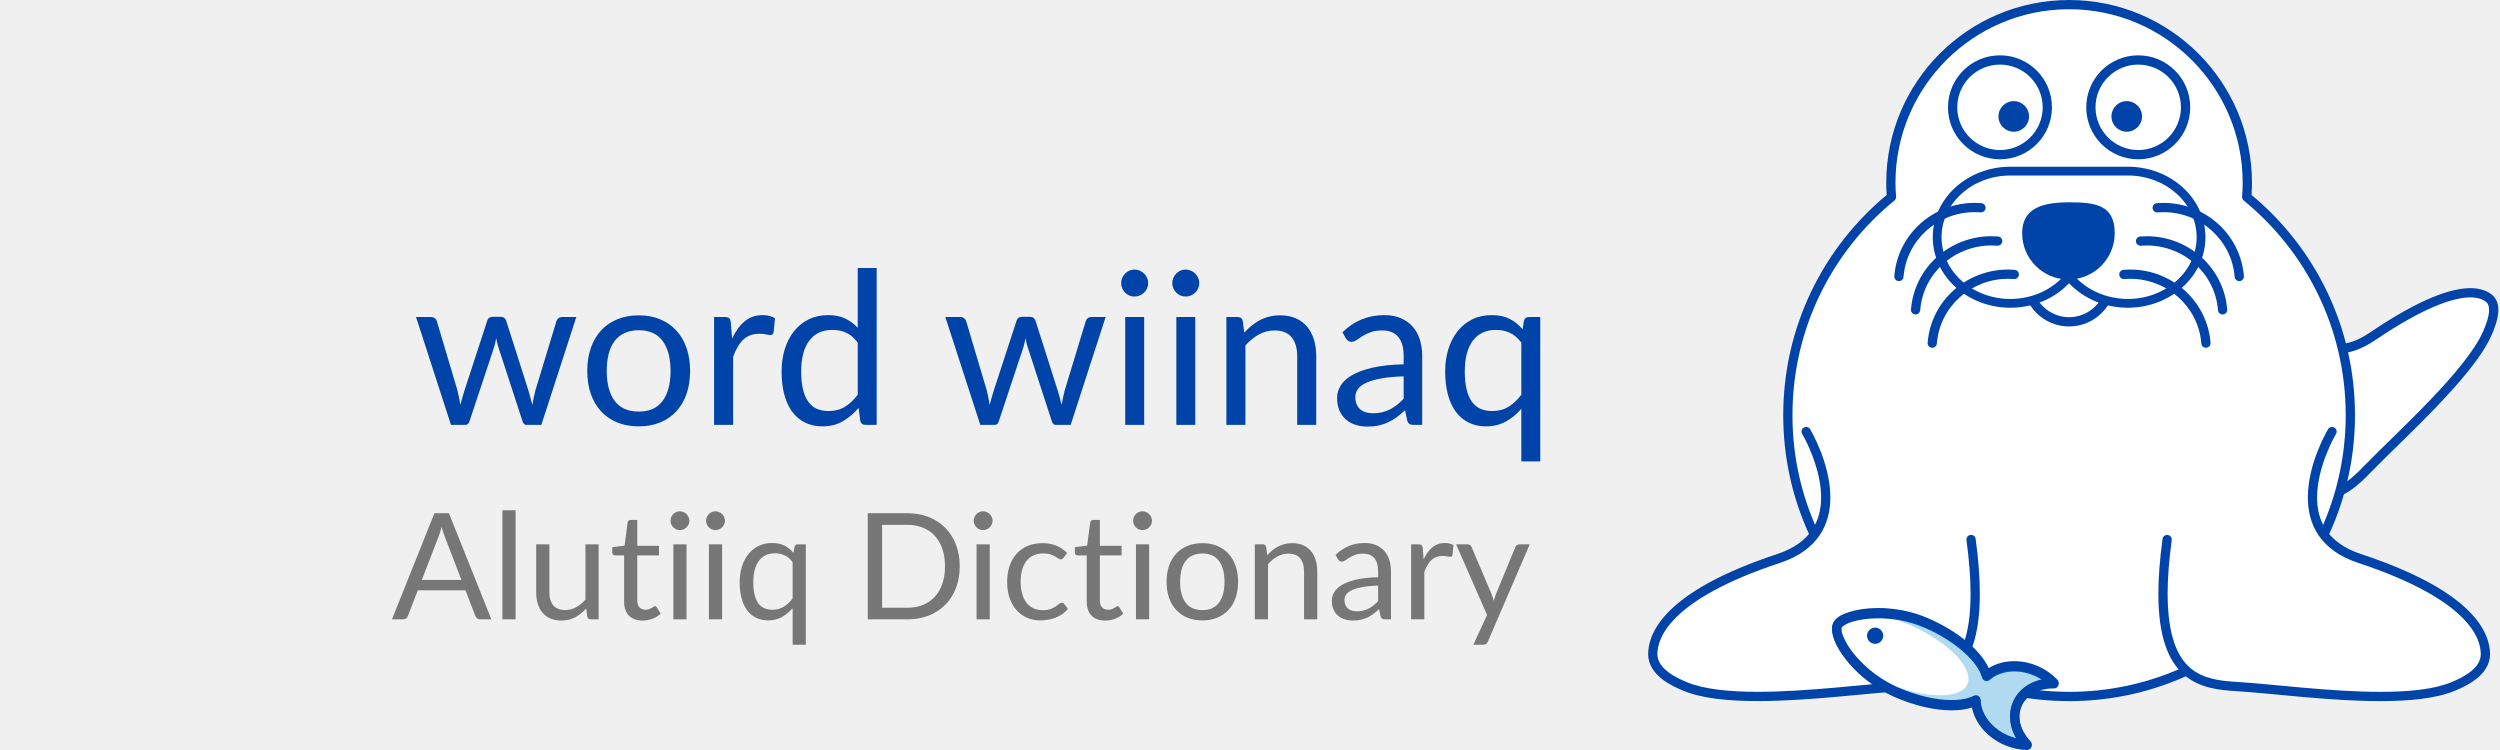
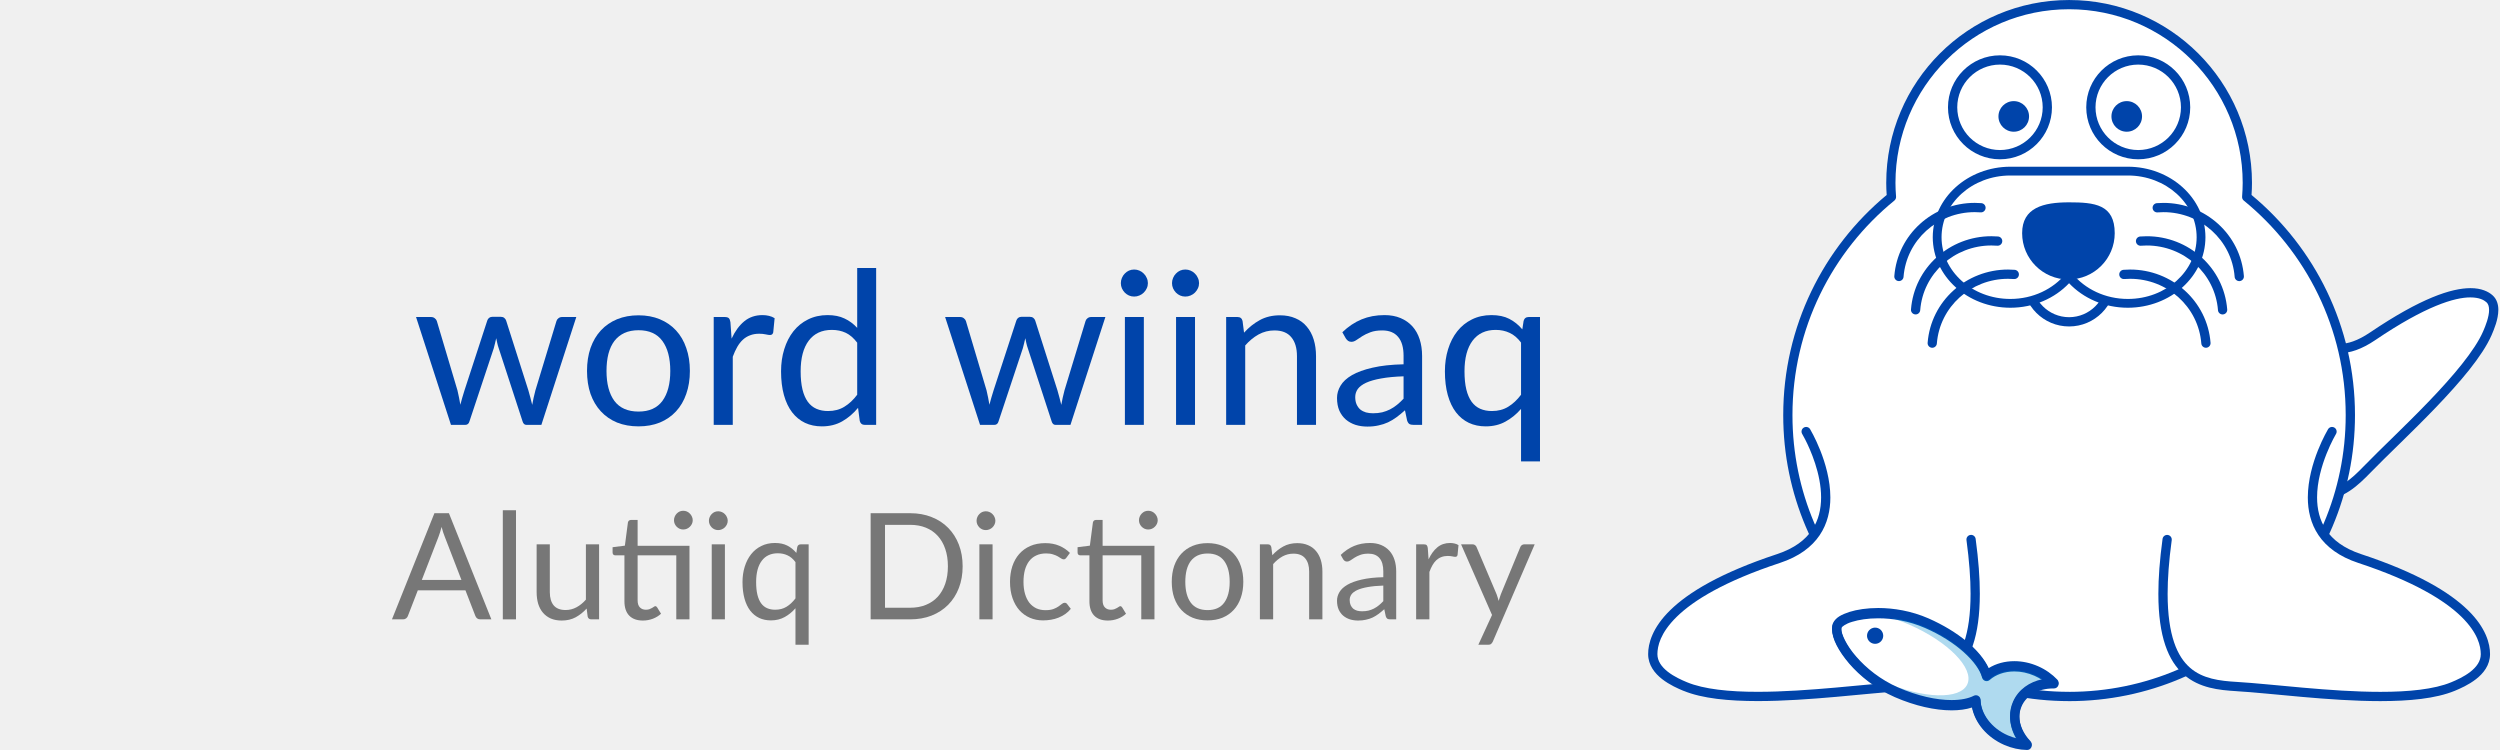
<svg xmlns="http://www.w3.org/2000/svg" id="Layer_1" enable-background="new 0 0 367.291 323.996" xml:space="preserve" viewBox="0 0 1080 323.996" version="1.0" y="0px" x="0px" width="100%" height="100%">
  <defs id="defs3227" />
  <g id="g3" transform="translate(712,0)">
    <path id="path5" d="m 279.36,129 c 0,0 6.771,34.46 33.618,16.285 34.78,-23.547 46.609,-19.636 50.464,-16.235 3.854,3.401 0.72,11.187 -0.888,14.883 -7.59,17.471 -38.28,44.744 -51.913,58.827 -10.236,10.575 -23.309,21.95 -47.892,-8.692" style="fill:#ffffff" />
    <path id="path7" d="m 261.19,195.32 c -0.691,-0.862 -0.553,-2.121 0.309,-2.813 0.86,-0.694 2.119,-0.555 2.811,0.307 11.75,14.656 20.513,19.104 27.028,19.07 6.944,0.049 12.611,-5.057 17.866,-10.518 6.882,-7.106 17.938,-17.421 28.218,-28.136 10.271,-10.682 19.751,-21.864 23.297,-30.095 1.032,-2.329 2.592,-6.337 2.564,-9.257 -0.011,-1.598 -0.389,-2.646 -1.164,-3.33 -1.072,-0.927 -2.989,-2.053 -6.898,-2.068 -6.716,-0.03 -19.289,3.655 -41.121,18.458 -5.825,3.941 -10.937,5.635 -15.429,5.637 -4.254,0.008 -7.838,-1.558 -10.629,-3.813 -2.8,-2.258 -4.874,-5.167 -6.434,-8.019 -3.106,-5.707 -4.183,-11.249 -4.21,-11.36 -0.213,-1.085 0.494,-2.136 1.576,-2.348 1.082,-0.214 2.134,0.492 2.348,1.577 0.004,0 0.131,0.668 0.456,1.841 0.324,1.175 0.837,2.81 1.57,4.618 1.461,3.624 3.847,7.897 7.199,10.572 2.244,1.793 4.843,2.924 8.123,2.932 3.46,0 7.803,-1.309 13.186,-4.95 22.171,-14.989 35.231,-19.119 43.364,-19.148 4.712,-0.015 7.779,1.495 9.545,3.071 1.927,1.7 2.53,4.113 2.52,6.329 -0.027,4.137 -1.846,8.374 -2.896,10.85 -4.042,9.238 -13.702,20.425 -24.081,31.271 -10.373,10.811 -21.477,21.171 -28.229,28.149 -5.31,5.45 -11.716,11.686 -20.741,11.734 -8.47,-0.03 -18.11,-5.56 -30.16,-20.56 z" style="fill:#0044aa;fill-opacity:1" />
  </g>
  <g id="g9" transform="translate(712,0)">
    <path id="path11" d="m 258.58,85.103 c 0.158,-2.017 0.264,-4.048 0.264,-6.104 0,-42.524 -34.476,-76.999 -77,-76.999 -42.524,0 -77,34.474 -77,76.999 0,2.057 0.104,4.089 0.263,6.104 -27.325,22.289 -44.774,56.225 -44.761,94.237 v 0.086 c 0.023,67.102 54.439,121.48 121.54,121.46 67.101,-0.02 121.49,-54.45 121.47,-121.55 v -0.086 c -0.02,-37.98 -17.46,-71.88 -44.77,-94.147 z" style="fill:#ffffff" />
    <path id="path13" d="m 181.85,302.88 v 0.002 h -0.013 C 113.654,302.873 58.377,247.617 58.357,179.432 v -0.078 -0.052 c 0,-38.24 17.394,-72.431 44.691,-95.079 -0.118,-1.715 -0.193,-3.451 -0.193,-5.216 0.002,-43.632 35.37,-79 79.001,-79 43.628,0 78.997,35.37 78.999,79 0,1.766 -0.075,3.502 -0.192,5.216 27.287,22.638 44.678,56.81 44.69,95.038 v 0.085 l -0.002,0.027 c 0,0.007 10e-4,0.017 0.002,0.017 -0.002,68.187 -55.263,123.47 -123.46,123.5 l -0.05,-0.01 z m -0.02,0 v -0.003 z m 0.12,-4 c 65.954,-0.056 119.39,-53.541 119.39,-119.5 v -0.022 -0.021 -0.085 c -0.015,-37.361 -17.167,-70.691 -44.025,-92.601 l 1.265,-1.55 1.993,0.155 -1.993,-0.155 -1.265,1.55 c -0.508,-0.416 -0.782,-1.054 -0.729,-1.707 0.154,-1.982 0.257,-3.96 0.257,-5.947 -0.002,-20.717 -8.392,-39.454 -21.968,-53.034 -13.58,-13.579 -32.32,-21.971 -53.03,-21.971 -20.717,0 -39.456,8.39 -53.034,21.965 -13.58,13.581 -21.97,32.318 -21.97,53.035 0,1.989 0.101,3.967 0.257,5.945 0.05,0.654 -0.222,1.292 -0.729,1.707 -26.87,21.921 -44.025,55.271 -44.025,92.644 v 0.02 h -10e-4 l 10e-4,0.024 v 0.086 c 0.021,65.98 53.519,119.46 119.5,119.45 0,0.002 0,0 0.054,0 h 0.04 z" style="fill:#0044aa;fill-opacity:1" />
  </g>
  <g id="g15" transform="translate(712,0)">
    <g id="g17">
      <path id="path19" d="m 68.26,186.44 c 0,0 25.451,42.492 -11.959,54.842 -48.468,16 -54.301,33.47 -54.301,41.3 0,7.834 9.427,12.105 14,14 21.596,8.945 70.166,1.377 93.5,0 17.527,-1.034 38,-4.5 30,-63.5" style="fill:#ffffff" />
      <path id="path21" d="M 15.234,298.43 C 12.898,297.457 9.245,295.87 6.054,293.386 2.892,290.935 0.007,287.369 0,282.582 -0.023,278.157 1.729,271.2 9.577,263.565 c 7.842,-7.655 21.684,-16.118 46.096,-24.182 7.601,-2.519 12.265,-6.215 15.119,-10.434 2.848,-4.224 3.921,-9.083 3.923,-14.066 0.021,-10.163 -4.597,-20.608 -6.914,-25.101 -0.77,-1.501 -1.257,-2.313 -1.257,-2.314 v 0.002 c -0.569,-0.949 -0.261,-2.177 0.686,-2.744 0.947,-0.568 2.177,-0.261 2.744,0.687 0.059,0.152 8.695,14.383 8.741,29.471 0.002,5.543 -1.208,11.267 -4.606,16.303 -3.392,5.041 -8.934,9.28 -17.181,11.996 -24.054,7.937 -37.362,16.207 -44.554,23.243 -7.188,7.04 -8.353,12.73 -8.374,16.14 -0.009,3.047 1.821,5.533 4.515,7.649 2.666,2.088 6.012,3.58 8.25,4.503 7.292,3.04 18.396,4.159 30.598,4.145 21.738,0.004 46.946,-3.402 62.02,-4.293 7.377,-0.423 14.782,-1.334 20.255,-6.156 5.479,-4.789 9.638,-13.89 9.646,-31.916 0,-6.52 -0.548,-14.182 -1.765,-23.161 -0.148,-1.096 0.617,-2.104 1.713,-2.252 1.094,-0.148 2.102,0.616 2.25,1.713 1.238,9.123 1.803,16.957 1.803,23.7 0.008,18.549 -4.306,29.042 -11.01,34.925 -6.711,5.851 -15.197,6.688 -22.658,7.14 -14.801,0.865 -40.146,4.299 -62.254,4.303 -12.442,-0.02 -23.87,-1.05 -32.122,-4.45 z" style="fill:#0044aa;fill-opacity:1" />
    </g>
    <g id="g23">
      <path id="path25" d="m 295.44,186.44 c 0,0 -25.451,42.492 11.96,54.842 48.467,16 54.301,33.466 54.301,41.299 0,7.834 -9.429,12.105 -14,14 -21.597,8.945 -70.166,1.377 -93.498,0 -17.524,-1.034 -37.995,-4.5 -29.996,-63.5" style="fill:#ffffff" />
      <path id="path27" d="m 254.08,298.58 c -7.461,-0.452 -15.944,-1.288 -22.655,-7.14 -6.704,-5.88 -11.02,-16.375 -11.011,-34.925 0.002,-6.741 0.565,-14.576 1.807,-23.698 0.147,-1.098 1.155,-1.862 2.25,-1.715 1.093,0.147 1.859,1.155 1.713,2.25 -1.221,8.981 -1.77,16.645 -1.77,23.163 0.011,18.027 4.169,27.128 9.647,31.917 5.472,4.821 12.877,5.731 20.254,6.155 15.068,0.891 40.276,4.297 62.015,4.293 12.203,0.015 23.307,-1.105 30.599,-4.144 2.236,-0.923 5.585,-2.418 8.251,-4.503 2.693,-2.115 4.523,-4.603 4.515,-7.649 -0.021,-3.407 -1.185,-9.102 -8.372,-16.158 -7.191,-7.036 -20.499,-15.306 -44.556,-23.243 -8.248,-2.715 -13.791,-6.955 -17.182,-11.995 -3.399,-5.038 -4.609,-10.761 -4.607,-16.304 0.046,-15.087 8.684,-29.317 8.742,-29.469 0.567,-0.947 1.796,-1.256 2.744,-0.687 0.945,0.567 1.254,1.794 0.687,2.742 0,0.002 -0.487,0.813 -1.256,2.313 -0.77,1.503 -1.801,3.658 -2.83,6.246 -2.062,5.175 -4.093,12.085 -4.087,18.854 0.004,4.981 1.076,9.844 3.923,14.066 2.855,4.219 7.52,7.916 15.12,10.436 24.412,8.063 38.255,16.526 46.096,24.181 7.848,7.635 9.602,14.591 9.579,19.018 -0.007,4.786 -2.894,8.352 -6.056,10.804 -3.191,2.481 -6.843,4.071 -9.179,5.044 -8.253,3.397 -19.68,4.436 -32.131,4.45 -22.08,0.01 -47.42,-3.43 -62.22,-4.29 z" style="fill:#0044aa;fill-opacity:1" />
    </g>
  </g>
  <g id="g29" transform="translate(712,0)">
    <g id="g31">
      <g id="g33">
-         <circle id="circle35" cy="121.03" cx="181.85" r="18" d="m 199.85,121.03 c 0,9.941 -8.059,18 -18,18 -9.941,0 -18,-8.059 -18,-18 0,-9.941 8.059,-18 18,-18 9.941,0 18,8.059 18,18 z" style="fill:#ffffff" />
+         <circle id="circle35" cy="121.03" cx="181.85" r="18" style="fill:#ffffff" />
        <path id="path37" d="m 161.85,121.03 c 0,-11.048 8.953,-20 20,-20 v 3.999 c -8.837,0.017 -15.984,7.164 -16,16.001 0.016,8.834 7.164,15.984 16,15.999 8.834,-0.015 15.982,-7.164 15.999,-15.999 -0.017,-8.837 -7.164,-15.984 -15.999,-16.001 v -3.999 c 11.045,0 19.998,8.952 20,20 -0.002,11.045 -8.954,19.998 -20,20 -11.04,0 -20,-8.95 -20,-20 z" style="fill:#0044aa;fill-opacity:1" />
      </g>
      <g id="g39">
        <g id="g41" />
        <g id="g47" />
      </g>
      <g id="g53">
        <path id="path55" d="m 207.26,73.919 h -50.804 c -17.45,0 -31.598,12.788 -31.598,28.563 0,15.775 14.147,28.563 31.598,28.563 10.412,0 19.645,-4.555 25.402,-11.577 5.757,7.022 14.99,11.577 25.402,11.577 17.45,0 31.598,-12.788 31.598,-28.563 0,-15.775 -14.15,-28.561 -31.6,-28.561 z" style="fill:#ffffff" />
        <path id="path57" d="m 181.85,122.34 c -6.167,6.515 -15.272,10.603 -25.402,10.605 C 138.09,132.914 122.98,119.46 122.949,102.483 122.98,85.504 138.09,72.05 156.448,72.019 h 50.805 v 3.8 h -50.805 c -8.26,-0.002 -15.706,3.027 -21.068,7.875 -5.364,4.854 -8.628,11.479 -8.63,18.789 0.002,7.307 3.267,13.932 8.628,18.786 5.364,4.848 12.81,7.877 21.07,7.875 9.856,0.002 18.552,-4.314 23.933,-10.881 0.36,-0.441 0.898,-0.695 1.47,-0.695 0.569,0 1.107,0.254 1.47,0.695 5.378,6.566 14.077,10.883 23.933,10.881 8.257,0.002 15.706,-3.027 21.067,-7.875 5.363,-4.854 8.626,-11.479 8.628,-18.786 -0.002,-7.31 -3.265,-13.934 -8.628,-18.789 -5.361,-4.848 -12.811,-7.877 -21.067,-7.875 v -3.8 c 18.355,0.031 33.468,13.485 33.496,30.464 -0.028,16.977 -15.141,30.431 -33.496,30.462 -10.14,0.01 -19.24,-4.08 -25.41,-10.59 z" style="fill:#0044aa;fill-opacity:1" />
      </g>
      <path style="fill:#0044aa;fill-opacity:1" id="path37-9" d="m 161.561,100.734 c 0,-11.048 9.196,-13.326 20.243,-13.326 11.047,0 19.757,0.877 19.757,13.326 -0.002,11.045 -8.954,19.998 -20,20 -11.04,0 -20,-8.95 -20,-20 z" />
    </g>
    <g id="g59">
      <g id="g61">
        <g id="path3179">
          <path id="path64" d="m 232.17,46.36 c 0,11.299 -9.159,20.459 -20.459,20.459 -11.299,0 -20.459,-9.16 -20.459,-20.459 0,-11.299 9.16,-20.459 20.459,-20.459 11.31,0 20.46,9.16 20.46,20.459 z" style="fill:#ffffff" />
          <path id="path66" d="m 189.26,46.36 c 0.002,-12.404 10.056,-22.457 22.46,-22.459 12.404,0.002 22.457,10.055 22.459,22.459 C 234.177,58.765 224.124,68.818 211.72,68.819 199.31,68.817 189.26,58.765 189.26,46.36 z m 4,0 c 0.017,10.194 8.264,18.44 18.459,18.459 10.193,-0.019 18.44,-8.266 18.457,-18.459 -0.017,-10.193 -8.264,-18.44 -18.457,-18.459 -10.2,0.018 -18.45,8.266 -18.46,18.459 z" style="fill:#0044aa;fill-opacity:1" />
        </g>
        <g id="path3183">
          <path id="path69" d="m 213.36,50.292 c 0,3.65 -2.959,6.61 -6.609,6.61 -3.65,0 -6.609,-2.96 -6.609,-6.61 0,-3.651 2.959,-6.61 6.609,-6.61 3.65,0 6.61,2.959 6.61,6.61 z" style="fill:#0044aa;fill-opacity:1" />
        </g>
      </g>
      <g id="g71">
        <g id="path3177">
          <path id="path74" d="m 172.45,46.36 c 0,11.299 -9.16,20.459 -20.459,20.459 -11.299,0 -20.459,-9.16 -20.459,-20.459 0,-11.299 9.16,-20.459 20.459,-20.459 11.3,0 20.46,9.16 20.46,20.459 z" style="fill:#ffffff" />
          <path id="path76" d="m 129.53,46.36 c 0.002,-12.405 10.056,-22.459 22.459,-22.459 12.405,0 22.459,10.054 22.459,22.459 0,12.403 -10.054,22.457 -22.459,22.459 -12.4,-0.002 -22.46,-10.056 -22.46,-22.459 z m 4,0 c 0.019,10.193 8.266,18.44 18.459,18.458 10.193,-0.019 18.44,-8.265 18.459,-18.458 -0.019,-10.194 -8.266,-18.442 -18.459,-18.459 -10.19,0.017 -18.44,8.266 -18.46,18.459 z" style="fill:#0044aa;fill-opacity:1" />
        </g>
        <g id="path2515">
          <path id="path79" d="m 164.55,50.292 c 0,3.65 -2.959,6.61 -6.609,6.61 -3.65,0 -6.61,-2.96 -6.61,-6.61 0,-3.651 2.96,-6.61 6.61,-6.61 3.65,0 6.61,2.959 6.61,6.61 z" style="fill:#0044aa;fill-opacity:1" />
        </g>
      </g>
    </g>
    <g id="g81">
      <g id="g83">
        <g id="g85">
          <path id="path87" d="m 115.38,135.83 c -1.101,-0.086 -1.924,-1.049 -1.836,-2.15 1.426,-18.033 16.706,-31.638 34.75,-31.634 0.942,0 1.891,0.037 2.846,0.113 1.101,0.088 1.924,1.051 1.836,2.152 -0.086,1.1 -1.051,1.922 -2.152,1.836 -0.851,-0.067 -1.695,-0.101 -2.531,-0.101 -16.021,0.002 -29.516,12.06 -30.761,27.948 -0.082,1.046 -0.958,1.843 -1.991,1.843 -0.07,0 -0.12,0 -0.17,-0.01 z" style="fill:#0044aa;fill-opacity:1" />
        </g>
        <g id="g89">
          <path id="path91" d="m 108.18,121.43 c -1.101,-0.088 -1.923,-1.052 -1.837,-2.153 1.428,-18.032 16.706,-31.636 34.75,-31.634 0.941,0 1.893,0.039 2.846,0.114 1.101,0.086 1.924,1.05 1.835,2.151 -0.086,1.101 -1.049,1.923 -2.15,1.835 -0.852,-0.067 -1.696,-0.1 -2.531,-0.1 -16.023,0.004 -29.514,12.061 -30.762,27.948 -0.082,1.048 -0.959,1.844 -1.993,1.844 -0.07,0.01 -0.12,0.01 -0.17,0 z" style="fill:#0044aa;fill-opacity:1" />
        </g>
        <g id="g93">
          <path id="path95" d="m 122.57,150.23 c -1.101,-0.086 -1.924,-1.049 -1.835,-2.151 1.427,-18.033 16.707,-31.637 34.751,-31.633 0.942,0 1.891,0.037 2.845,0.113 1.101,0.086 1.924,1.051 1.835,2.151 -0.086,1.101 -1.051,1.924 -2.151,1.835 -0.85,-0.066 -1.694,-0.101 -2.529,-0.101 -16.022,0.004 -29.516,12.061 -30.764,27.95 -0.082,1.046 -0.957,1.842 -1.99,1.842 -0.07,0.01 -0.12,0 -0.18,0 z" style="fill:#0044aa;fill-opacity:1" />
        </g>
      </g>
      <g id="g97">
        <g id="g99">
          <path id="path101" d="m 246.17,134 c -1.252,-15.888 -14.743,-27.944 -30.764,-27.948 -0.836,0 -1.679,0.033 -2.531,0.1 l 0.002,0.002 c -1.103,0.087 -2.065,-0.736 -2.153,-1.836 -0.087,-1.103 0.734,-2.066 1.837,-2.153 0.953,-0.075 1.902,-0.112 2.846,-0.112 18.043,-0.004 33.319,13.602 34.751,31.633 0.085,1.103 -0.735,2.066 -1.836,2.151 -0.054,0.004 -0.106,0.006 -0.16,0.006 -1.04,0 -1.92,-0.8 -2,-1.84 z" style="fill:#0044aa;fill-opacity:1" />
        </g>
        <g id="g103">
          <path id="path105" d="m 253.37,119.6 c -1.25,-15.889 -14.742,-27.945 -30.762,-27.949 -0.836,0 -1.68,0.033 -2.53,0.102 -1.102,0.087 -2.064,-0.734 -2.151,-1.836 -0.089,-1.101 0.734,-2.066 1.836,-2.153 0.954,-0.075 1.902,-0.112 2.846,-0.112 18.042,-0.004 33.319,13.602 34.751,31.633 0.087,1.102 -0.736,2.066 -1.836,2.151 -0.054,0.004 -0.106,0.006 -0.16,0.006 -1.04,0 -1.92,-0.8 -2,-1.84 z" style="fill:#0044aa;fill-opacity:1" />
        </g>
        <g id="g107">
          <path id="path109" d="m 238.97,148.39 c -1.25,-15.889 -14.743,-27.944 -30.764,-27.948 -0.837,0 -1.68,0.033 -2.528,0.102 -1.103,0.087 -2.064,-0.735 -2.152,-1.834 -0.089,-1.102 0.733,-2.067 1.835,-2.154 0.953,-0.075 1.901,-0.114 2.846,-0.114 18.044,-0.002 33.321,13.603 34.752,31.634 0.087,1.102 -0.735,2.064 -1.837,2.151 -0.054,0.004 -0.106,0.006 -0.159,0.006 -1.03,0 -1.91,-0.8 -1.99,-1.85 z" style="fill:#0044aa;fill-opacity:1" />
        </g>
      </g>
    </g>
  </g>
  <g id="g111" transform="translate(712,0)">
    <g id="path3310">
      <path id="path114" d="m 120.38,269.44 c -17.732,-7.742 -36.64,-3.631 -38.632,0.931 -2.171,4.972 7.855,21.197 25.588,28.94 13.74,6 27.232,7.121 34.284,3.479 0.167,6.789 5.121,13.729 12.998,17.168 3.028,1.322 6.123,1.982 9.104,2.032 -4.873,-5.076 -6.752,-11.87 -4.221,-17.666 2.531,-5.796 8.792,-9.035 15.826,-8.91 -2.062,-2.153 -4.637,-4.004 -7.665,-5.325 -7.877,-3.439 -16.343,-2.338 -21.44,2.163 -2.12,-7.63 -12.1,-16.8 -25.84,-22.8 z" style="fill:#ffffff" />
      <path id="path116" d="m 163.68,323.99 c -3.251,-0.055 -6.608,-0.775 -9.87,-2.199 -7.452,-3.266 -12.599,-9.446 -13.888,-16.149 -2.58,0.838 -5.556,1.227 -8.819,1.231 -7.204,-0.007 -15.841,-1.919 -24.575,-5.729 -8.377,-3.661 -15.065,-9.113 -19.705,-14.499 -4.616,-5.44 -7.298,-10.59 -7.377,-14.661 0.002,-0.826 0.126,-1.642 0.459,-2.411 1.195,-2.428 3.692,-3.641 7.015,-4.759 3.346,-1.052 7.642,-1.704 12.493,-1.708 6.621,0.002 14.271,1.234 21.759,4.503 l -0.801,1.832 -0.798,1.832 c -6.904,-3.017 -14.032,-4.167 -20.16,-4.165 -4.482,-0.004 -8.432,0.618 -11.293,1.521 -2.883,0.833 -4.558,2.254 -4.547,2.543 -0.057,0.126 -0.126,0.396 -0.126,0.812 -0.078,2.153 2.115,7.145 6.409,12.053 4.268,4.962 10.522,10.061 18.272,13.442 8.287,3.623 16.48,5.398 22.975,5.393 3.987,0.006 7.319,-0.678 9.593,-1.857 0.612,-0.317 1.344,-0.296 1.935,0.057 0.593,0.35 0.962,0.982 0.981,1.671 0.113,5.836 4.526,12.222 11.799,15.383 1.261,0.552 2.531,0.976 3.794,1.28 -1.818,-2.991 -2.835,-6.3 -2.838,-9.641 -0.002,-2.115 0.413,-4.236 1.294,-6.239 2.284,-5.212 7.102,-8.524 12.719,-9.668 -1.084,-0.731 -2.261,-1.384 -3.526,-1.936 -2.891,-1.262 -5.857,-1.855 -8.652,-1.855 -4.222,0 -8.029,1.351 -10.663,3.686 -0.516,0.455 -1.235,0.614 -1.893,0.42 -0.66,-0.197 -1.176,-0.722 -1.358,-1.384 -1.715,-6.579 -11.311,-15.734 -24.715,-21.515 l 0.798,-1.832 0.801,-1.832 c 12.658,5.594 22.313,13.575 25.97,21.466 3.166,-1.983 7.016,-3.007 11.059,-3.009 3.359,0.002 6.862,0.709 10.252,2.19 3.277,1.431 6.069,3.435 8.31,5.774 0.564,0.589 0.713,1.459 0.379,2.203 -0.333,0.744 -1.083,1.207 -1.899,1.181 -0.082,-0.005 -0.187,-0.005 -0.316,-0.005 -6.283,0.015 -11.518,2.914 -13.602,7.718 -0.65,1.483 -0.958,3.041 -0.958,4.637 -0.006,3.686 1.686,7.612 4.788,10.841 0.56,0.583 0.715,1.444 0.392,2.185 -0.321,0.732 -1.04,1.201 -1.836,1.201 0.01,0.01 0,0.01 -0.01,0.01 z" style="fill:#0044aa;fill-opacity:1" />
    </g>
    <g id="path3348" style="opacity:0.314">
      <path id="path119" d="m 98.342,265.16 c 4.522,0.96 9.414,2.483 14.383,4.653 16.883,7.371 28.171,18.898 25.188,25.729 -2.982,6.828 -19.104,6.383 -35.987,-0.989 -3.312,-1.446 -6.39,-3.044 -9.206,-4.743 3.973,3.611 8.877,6.988 14.612,9.493 13.739,5.999 27.24,7.123 34.292,3.481 0.166,6.789 5.104,13.74 12.981,17.18 3.028,1.323 6.122,1.975 9.103,2.023 -4.873,-5.076 -6.745,-11.869 -4.215,-17.666 2.531,-5.797 8.795,-9.041 15.828,-8.916 -2.062,-2.154 -4.641,-3.973 -7.67,-5.293 -7.876,-3.44 -16.346,-2.354 -21.442,2.146 -2.122,-7.647 -12.092,-16.81 -25.831,-22.81 -7.6,-3.32 -15.41,-4.42 -22.028,-4.28 z" style="fill:#0088cc;fill-opacity:1" />
    </g>
    <g id="path3346">
      <path id="path122" d="m 100.87,272.56 c 1.146,1.557 0.816,3.746 -0.739,4.896 -1.557,1.147 -3.748,0.815 -4.895,-0.74 -1.147,-1.555 -0.816,-3.746 0.739,-4.894 1.553,-1.16 3.745,-0.83 4.896,0.73 z" style="fill:#0044aa;fill-opacity:1" />
    </g>
  </g>
  <path id="path116-8" d="m 875.661,323.543 c -3.251,-0.055 -6.608,-0.775 -9.87,-2.199 -7.452,-3.266 -12.599,-9.446 -13.888,-16.149 -2.58,0.838 -5.556,1.227 -8.819,1.231 -7.204,-0.007 -15.841,-1.919 -24.575,-5.729 -8.377,-3.661 -15.065,-9.113 -19.705,-14.499 -4.616,-5.44 -7.298,-10.59 -7.377,-14.661 0.002,-0.826 0.126,-1.642 0.459,-2.411 1.195,-2.428 3.692,-3.641 7.015,-4.759 3.346,-1.052 7.642,-1.704 12.493,-1.708 6.621,0.002 14.271,1.234 21.759,4.503 l -0.801,1.832 -0.798,1.832 c -6.904,-3.017 -14.032,-4.167 -20.16,-4.165 -4.482,-0.004 -8.432,0.618 -11.293,1.521 -2.883,0.833 -4.558,2.254 -4.547,2.543 -0.057,0.126 -0.126,0.396 -0.126,0.812 -0.078,2.153 2.115,7.145 6.409,12.053 4.268,4.962 10.522,10.061 18.272,13.442 8.287,3.623 16.48,5.398 22.975,5.393 3.987,0.006 7.319,-0.678 9.593,-1.857 0.612,-0.317 1.344,-0.296 1.935,0.057 0.593,0.35 0.962,0.982 0.981,1.671 0.113,5.836 4.526,12.222 11.799,15.383 1.261,0.552 2.531,0.976 3.794,1.28 -1.818,-2.991 -2.835,-6.3 -2.838,-9.641 -0.002,-2.115 0.413,-4.236 1.294,-6.239 2.284,-5.212 7.102,-8.524 12.719,-9.668 -1.084,-0.731 -2.261,-1.384 -3.526,-1.936 -2.891,-1.262 -5.857,-1.855 -8.652,-1.855 -4.222,0 -8.029,1.351 -10.663,3.686 -0.516,0.455 -1.235,0.614 -1.893,0.42 -0.66,-0.197 -1.176,-0.722 -1.358,-1.384 -1.715,-6.579 -11.311,-15.734 -24.715,-21.515 l 0.798,-1.832 0.801,-1.832 c 12.658,5.594 22.313,13.575 25.97,21.466 3.166,-1.983 7.016,-3.007 11.059,-3.009 3.359,0.002 6.862,0.709 10.252,2.19 3.277,1.431 6.069,3.435 8.31,5.774 0.564,0.589 0.713,1.459 0.379,2.203 -0.333,0.744 -1.083,1.207 -1.899,1.181 -0.082,-0.005 -0.187,-0.005 -0.316,-0.005 -6.283,0.015 -11.518,2.914 -13.602,7.718 -0.65,1.483 -0.958,3.041 -0.958,4.637 -0.006,3.686 1.686,7.612 4.788,10.841 0.56,0.583 0.715,1.444 0.392,2.185 -0.321,0.732 -1.04,1.201 -1.836,1.201 0.01,0.01 0,0.01 -0.01,0.01 z" style="fill:#0044aa;fill-opacity:1" />
  <flowRoot xml:space="preserve" id="flowRoot3889" style="fill:black;stroke:none;stroke-opacity:1;stroke-width:1px;stroke-linejoin:miter;stroke-linecap:butt;fill-opacity:1;font-family:Lato;font-style:normal;font-weight:normal;font-size:40px;line-height:125%;letter-spacing:0px;word-spacing:0px;-inkscape-font-specification:Lato;font-stretch:normal;font-variant:normal">
    <flowRegion id="flowRegion3891">
      <rect id="rect3893" width="449.463" height="109.696" x="252.398" y="86.645" style="-inkscape-font-specification:Lato;font-family:Lato;font-weight:normal;font-style:normal;font-stretch:normal;font-variant:normal" />
    </flowRegion>
    <flowPara id="flowPara3895" />
  </flowRoot>
-   <text xml:space="preserve" style="font-size:40px;font-style:normal;font-weight:normal;line-height:125%;letter-spacing:0px;word-spacing:0px;fill:#000000;fill-opacity:1;stroke:none;font-family:Sans" x="178.212" y="183.548" id="text3063">
-     <tspan x="178.212" y="183.548" id="tspan3065">
-       <tspan x="178.212" y="183.548" style="font-size:92px;font-variant:normal;font-stretch:normal;fill:#0044aa;font-family:Lato;-inkscape-font-specification:Lato" id="tspan3067">word wiinaq</tspan>
-     </tspan>
-   </text>
-   <text xml:space="preserve" style="font-size:40px;font-style:normal;font-weight:normal;line-height:125%;letter-spacing:0px;word-spacing:0px;fill:#777777;fill-opacity:1;stroke:none;font-family:Sans" x="169.135" y="267.562" id="text3069">
-     <tspan x="169.135" y="267.562" id="tspan3071">
-       <tspan x="169.135" y="267.562" style="font-size:64px;font-variant:normal;font-stretch:normal;font-family:Lato;-inkscape-font-specification:Lato;fill:#777777;fill-opacity:1" id="tspan3073">Alutiiq Dictionary</tspan>
-     </tspan>
-   </text>
+   <g style="font-style:normal;font-weight:normal;font-size:40px;line-height:125%;font-family:Sans;letter-spacing:0px;word-spacing:0px;fill:#000000;fill-opacity:1;stroke:none" id="text3063">
+     <path d="m 179.73,136.95 6.44,0 q 0.966,0 1.61,0.506 0.69,0.506 0.92,1.196 l 8.924,29.992 q 0.368,1.61 0.69,3.174 0.322,1.518 0.552,3.036 0.368,-1.518 0.828,-3.036 0.46,-1.564 0.966,-3.174 l 9.844,-30.176 q 0.23,-0.69 0.782,-1.15 0.598,-0.46 1.426,-0.46 l 3.588,0 q 0.92,0 1.518,0.46 0.598,0.46 0.828,1.15 l 9.614,30.176 q 0.46,1.61 0.874,3.174 0.414,1.564 0.782,3.082 0.276,-1.518 0.598,-3.036 0.368,-1.564 0.782,-3.22 l 9.108,-29.992 q 0.23,-0.736 0.874,-1.196 0.644,-0.506 1.518,-0.506 l 6.164,0 -15.088,46.598 -6.486,0 q -1.196,0 -1.656,-1.564 l -10.304,-31.602 q -0.368,-1.058 -0.598,-2.116 -0.23,-1.104 -0.46,-2.162 -0.23,1.058 -0.506,2.162 -0.23,1.104 -0.552,2.162 l -10.488,31.556 q -0.414,1.564 -1.84,1.564 l -6.164,0 -15.088,-46.598 z" style="font-variant:normal;font-stretch:normal;font-size:92px;font-family:Lato;-inkscape-font-specification:Lato;fill:#0044aa" id="path3436" />
+     <path d="m 275.856,136.214 q 5.106,0 9.2,1.702 4.094,1.702 6.992,4.83 2.898,3.128 4.416,7.59 1.564,4.416 1.564,9.89 0,5.52 -1.564,9.936 -1.518,4.416 -4.416,7.544 -2.898,3.128 -6.992,4.83 -4.094,1.656 -9.2,1.656 -5.152,0 -9.292,-1.656 -4.094,-1.702 -6.992,-4.83 -2.898,-3.128 -4.462,-7.544 -1.518,-4.416 -1.518,-9.936 0,-5.474 1.518,-9.89 1.564,-4.462 4.462,-7.59 2.898,-3.128 6.992,-4.83 4.14,-1.702 9.292,-1.702 z m 0,41.584 q 6.9,0 10.304,-4.6 3.404,-4.646 3.404,-12.926 0,-8.326 -3.404,-12.972 -3.404,-4.646 -10.304,-4.646 -3.496,0 -6.118,1.196 -2.576,1.196 -4.324,3.45 -1.702,2.254 -2.576,5.566 -0.828,3.266 -0.828,7.406 0,8.28 3.404,12.926 3.45,4.6 10.442,4.6 z" style="font-variant:normal;font-stretch:normal;font-size:92px;font-family:Lato;-inkscape-font-specification:Lato;fill:#0044aa" id="path3438" />
+     <path d="m 308.323,183.548 0,-46.598 4.692,0 q 1.334,0 1.84,0.506 0.506,0.506 0.69,1.748 l 0.506,7.084 q 2.208,-4.784 5.428,-7.452 3.266,-2.714 7.912,-2.714 1.472,0 2.806,0.322 1.38,0.322 2.438,1.012 l -0.598,6.118 q -0.276,1.15 -1.38,1.15 -0.644,0 -1.886,-0.276 -1.242,-0.276 -2.806,-0.276 -2.208,0 -3.956,0.69 -1.748,0.644 -3.128,1.932 -1.334,1.242 -2.392,3.082 -1.058,1.84 -1.932,4.232 l 0,29.44 -8.234,0 z" style="font-variant:normal;font-stretch:normal;font-size:92px;font-family:Lato;-inkscape-font-specification:Lato;fill:#0044aa" id="path3440" />
+     <path d="m 373.62,183.548 q -1.748,0 -2.208,-1.702 l -0.736,-5.658 q -2.99,3.634 -6.854,5.842 -3.818,2.162 -8.786,2.162 -4.002,0 -7.268,-1.518 -3.266,-1.564 -5.566,-4.554 -2.3,-2.99 -3.542,-7.452 -1.242,-4.462 -1.242,-10.258 0,-5.152 1.38,-9.568 1.38,-4.462 3.956,-7.728 2.576,-3.266 6.302,-5.106 3.772,-1.886 8.464,-1.886 4.278,0 7.314,1.472 3.082,1.426 5.474,4.048 l 0,-25.852 8.188,0 0,67.758 -4.876,0 z m -15.916,-5.98 q 4.048,0 7.038,-1.84 3.036,-1.84 5.566,-5.198 l 0,-22.494 q -2.3,-3.036 -4.968,-4.278 -2.668,-1.242 -5.98,-1.242 -6.486,0 -9.982,4.646 -3.496,4.646 -3.496,13.248 0,4.554 0.782,7.82 0.782,3.22 2.3,5.336 1.518,2.07 3.726,3.036 2.208,0.966 5.014,0.966 z" style="font-variant:normal;font-stretch:normal;font-size:92px;font-family:Lato;-inkscape-font-specification:Lato;fill:#0044aa" id="path3442" />
+     <path d="m 408.293,136.95 6.44,0 q 0.966,0 1.61,0.506 0.69,0.506 0.92,1.196 l 8.924,29.992 q 0.368,1.61 0.69,3.174 0.322,1.518 0.552,3.036 0.368,-1.518 0.828,-3.036 0.46,-1.564 0.966,-3.174 l 9.844,-30.176 q 0.23,-0.69 0.782,-1.15 0.598,-0.46 1.426,-0.46 l 3.588,0 q 0.92,0 1.518,0.46 0.598,0.46 0.828,1.15 l 9.614,30.176 q 0.46,1.61 0.874,3.174 0.414,1.564 0.782,3.082 0.276,-1.518 0.598,-3.036 0.368,-1.564 0.782,-3.22 l 9.108,-29.992 q 0.23,-0.736 0.874,-1.196 0.644,-0.506 1.518,-0.506 l 6.164,0 -15.088,46.598 -6.486,0 q -1.196,0 -1.656,-1.564 l -10.304,-31.602 q -0.368,-1.058 -0.598,-2.116 -0.23,-1.104 -0.46,-2.162 -0.23,1.058 -0.506,2.162 -0.23,1.104 -0.552,2.162 l -10.488,31.556 q -0.414,1.564 -1.84,1.564 l -6.164,0 -15.088,-46.598 z" style="font-variant:normal;font-stretch:normal;font-size:92px;font-family:Lato;-inkscape-font-specification:Lato;fill:#0044aa" id="path3444" />
+     <path d="m 494.143,136.95 0,46.598 -8.188,0 0,-46.598 8.188,0 z m 1.748,-14.628 q 0,1.196 -0.506,2.254 -0.46,1.012 -1.288,1.84 -0.782,0.782 -1.886,1.242 -1.058,0.46 -2.254,0.46 -1.196,0 -2.254,-0.46 -1.012,-0.46 -1.794,-1.242 -0.782,-0.828 -1.242,-1.84 -0.46,-1.058 -0.46,-2.254 0,-1.196 0.46,-2.254 0.46,-1.104 1.242,-1.886 0.782,-0.828 1.794,-1.288 1.058,-0.46 2.254,-0.46 1.196,0 2.254,0.46 1.104,0.46 1.886,1.288 0.828,0.782 1.288,1.886 0.506,1.058 0.506,2.254 z" style="font-variant:normal;font-stretch:normal;font-size:92px;font-family:Lato;-inkscape-font-specification:Lato;fill:#0044aa" id="path3446" />
+     <path d="m 516.245,136.95 0,46.598 -8.188,0 0,-46.598 8.188,0 z m 1.748,-14.628 q 0,1.196 -0.506,2.254 -0.46,1.012 -1.288,1.84 -0.782,0.782 -1.886,1.242 -1.058,0.46 -2.254,0.46 -1.196,0 -2.254,-0.46 -1.012,-0.46 -1.794,-1.242 -0.782,-0.828 -1.242,-1.84 -0.46,-1.058 -0.46,-2.254 0,-1.196 0.46,-2.254 0.46,-1.104 1.242,-1.886 0.782,-0.828 1.794,-1.288 1.058,-0.46 2.254,-0.46 1.196,0 2.254,0.46 1.104,0.46 1.886,1.288 0.828,0.782 1.288,1.886 0.506,1.058 0.506,2.254 z" style="font-variant:normal;font-stretch:normal;font-size:92px;font-family:Lato;-inkscape-font-specification:Lato;fill:#0044aa" id="path3448" />
+     <path d="m 529.698,183.548 0,-46.598 4.922,0 q 1.748,0 2.162,1.702 l 0.644,5.06 q 3.036,-3.358 6.808,-5.428 3.772,-2.07 8.694,-2.07 3.818,0 6.716,1.288 2.944,1.242 4.876,3.588 1.978,2.3 2.99,5.566 1.012,3.266 1.012,7.222 l 0,29.67 -8.234,0 0,-29.67 q 0,-5.29 -2.438,-8.188 -2.392,-2.944 -7.314,-2.944 -3.68,0 -6.854,1.748 -3.128,1.748 -5.75,4.738 l 0,34.316 -8.234,0 z" style="font-variant:normal;font-stretch:normal;font-size:92px;font-family:Lato;-inkscape-font-specification:Lato;fill:#0044aa" id="path3450" />
+     <path d="m 610.713,183.548 q -1.196,0 -1.84,-0.368 -0.644,-0.414 -1.012,-1.564 l -0.92,-4.37 q -1.84,1.656 -3.634,2.99 -1.748,1.288 -3.68,2.208 -1.886,0.874 -4.094,1.334 -2.162,0.506 -4.83,0.506 -2.714,0 -5.106,-0.736 -2.392,-0.782 -4.186,-2.3 -1.748,-1.518 -2.806,-3.818 -1.012,-2.346 -1.012,-5.52 0,-2.76 1.518,-5.29 1.518,-2.576 4.922,-4.554 3.404,-1.978 8.878,-3.22 5.474,-1.288 13.432,-1.472 l 0,-3.634 q 0,-5.428 -2.346,-8.188 -2.346,-2.806 -6.854,-2.806 -3.036,0 -5.106,0.782 -2.024,0.736 -3.542,1.702 -1.472,0.92 -2.576,1.702 -1.058,0.736 -2.116,0.736 -0.828,0 -1.426,-0.414 -0.598,-0.46 -1.012,-1.104 l -1.472,-2.622 q 3.864,-3.726 8.326,-5.566 4.462,-1.84 9.89,-1.84 3.91,0 6.946,1.288 3.036,1.288 5.106,3.588 2.07,2.3 3.128,5.566 1.058,3.266 1.058,7.176 l 0,29.808 -3.634,0 z m -17.572,-5.014 q 2.162,0 3.956,-0.414 1.794,-0.46 3.358,-1.242 1.61,-0.828 3.036,-1.978 1.472,-1.196 2.852,-2.668 l 0,-9.66 q -5.658,0.184 -9.66,0.92 -3.956,0.69 -6.486,1.84 -2.484,1.15 -3.634,2.714 -1.104,1.564 -1.104,3.496 0,1.84 0.598,3.174 0.598,1.334 1.61,2.208 1.058,0.828 2.438,1.242 1.426,0.368 3.036,0.368 z" style="font-variant:normal;font-stretch:normal;font-size:92px;font-family:Lato;-inkscape-font-specification:Lato;fill:#0044aa" id="path3452" />
+     <path d="m 665.278,136.95 0,62.376 -8.188,0 0,-22.678 q -2.944,3.404 -6.716,5.474 -3.726,2.07 -8.556,2.07 -4.002,0 -7.268,-1.518 -3.266,-1.564 -5.566,-4.554 -2.3,-2.99 -3.542,-7.452 -1.242,-4.462 -1.242,-10.258 0,-5.152 1.38,-9.568 1.38,-4.462 3.956,-7.728 2.576,-3.266 6.302,-5.106 3.772,-1.886 8.464,-1.886 4.554,0 7.682,1.61 3.174,1.61 5.658,4.554 l 0.552,-3.634 q 0.46,-1.702 2.208,-1.702 l 4.876,0 z m -20.792,40.618 q 4.048,0 7.038,-1.84 3.036,-1.84 5.566,-5.198 l 0,-22.54 q -2.208,-2.944 -4.922,-4.186 -2.714,-1.288 -6.026,-1.288 -6.486,0 -9.982,4.646 -3.496,4.646 -3.496,13.248 0,4.554 0.782,7.82 0.782,3.22 2.3,5.336 1.518,2.07 3.726,3.036 2.208,0.966 5.014,0.966 z" style="font-variant:normal;font-stretch:normal;font-size:92px;font-family:Lato;-inkscape-font-specification:Lato;fill:#0044aa" id="path3454" />
+   </g>
+   <g style="font-style:normal;font-weight:normal;font-size:40px;line-height:125%;font-family:Sans;letter-spacing:0px;word-spacing:0px;fill:#777777;fill-opacity:1;stroke:none" id="text3069">
+     <path d="m 212.271,267.562 -4.8,0 q -0.832,0 -1.344,-0.416 -0.512,-0.416 -0.768,-1.056 l -4.288,-11.072 -20.576,0 -4.288,11.072 q -0.192,0.576 -0.736,1.024 -0.544,0.448 -1.344,0.448 l -4.8,0 18.336,-45.856 6.272,0 18.336,45.856 z m -30.048,-17.024 17.12,0 -7.2,-18.656 q -0.352,-0.832 -0.704,-1.92 -0.32,-1.088 -0.672,-2.336 -0.32,1.248 -0.672,2.368 -0.32,1.088 -0.672,1.92 l -7.2,18.624 z" style="font-variant:normal;font-stretch:normal;font-size:64px;font-family:Lato;-inkscape-font-specification:Lato;fill:#777777;fill-opacity:1" id="path3405" />
+     <path d="m 222.91,220.426 0,47.136 -5.696,0 0,-47.136 5.696,0 z" style="font-variant:normal;font-stretch:normal;font-size:64px;font-family:Lato;-inkscape-font-specification:Lato;fill:#777777;fill-opacity:1" id="path3407" />
+     <path d="m 237.523,235.146 0,20.672 q 0,3.68 1.664,5.696 1.696,2.016 5.152,2.016 2.496,0 4.704,-1.184 2.208,-1.184 4.064,-3.296 l 0,-23.904 5.696,0 0,32.416 -3.392,0 q -1.216,0 -1.536,-1.184 l -0.448,-3.488 q -2.112,2.336 -4.736,3.776 -2.624,1.408 -6.016,1.408 -2.656,0 -4.704,-0.864 -2.016,-0.896 -3.392,-2.496 -1.376,-1.6 -2.08,-3.872 -0.672,-2.272 -0.672,-5.024 l 0,-20.672 5.696,0 z" style="font-variant:normal;font-stretch:normal;font-size:64px;font-family:Lato;-inkscape-font-specification:Lato;fill:#777777;fill-opacity:1" id="path3409" />
+     <path d="m 264.636,267.562 0,0 z m 13.088,0.512 q -3.84,0 -5.92,-2.144 -2.048,-2.144 -2.048,-6.176 l 0,-19.84 -3.904,0 q -0.512,0 -0.864,-0.288 -0.352,-0.32 -0.352,-0.96 l 0,-2.272 5.312,-0.672 1.312,-10.016 q 0.096,-0.48 0.416,-0.768 0.352,-0.32 0.896,-0.32 l 2.88,0 0,11.168 22.4,0 0,31.776 -5.696,0 0,-27.648 -16.704,0 0,19.456 q 0,2.048 0.992,3.04 0.992,0.992 2.56,0.992 0.896,0 1.536,-0.224 0.672,-0.256 1.152,-0.544 0.48,-0.288 0.8,-0.512 0.352,-0.256 0.608,-0.256 0.448,0 0.8,0.544 l 1.664,2.72 q -1.472,1.376 -3.552,2.176 -2.08,0.768 -4.288,0.768 z m 21.536,-43.328 q 0,0.832 -0.352,1.568 -0.32,0.704 -0.896,1.248 -0.544,0.544 -1.28,0.864 -0.736,0.32 -1.568,0.32 -0.832,0 -1.568,-0.32 -0.704,-0.32 -1.248,-0.864 -0.544,-0.544 -0.864,-1.248 -0.32,-0.736 -0.32,-1.568 0,-0.832 0.32,-1.568 0.32,-0.768 0.864,-1.312 0.544,-0.576 1.248,-0.896 0.736,-0.32 1.568,-0.32 0.832,0 1.568,0.32 0.736,0.32 1.28,0.896 0.576,0.544 0.896,1.312 0.352,0.736 0.352,1.568 z" style="font-variant:normal;font-stretch:normal;font-size:64px;font-family:Lato;-inkscape-font-specification:Lato;fill:#777777;fill-opacity:1" id="path3411" />
+     <path d="m 313.163,235.146 0,32.416 -5.696,0 0,-32.416 5.696,0 z m 1.216,-10.176 q 0,0.832 -0.352,1.568 -0.32,0.704 -0.896,1.28 -0.544,0.544 -1.312,0.864 -0.736,0.32 -1.568,0.32 -0.832,0 -1.568,-0.32 -0.704,-0.32 -1.248,-0.864 -0.544,-0.576 -0.864,-1.28 -0.32,-0.736 -0.32,-1.568 0,-0.832 0.32,-1.568 0.32,-0.768 0.864,-1.312 0.544,-0.576 1.248,-0.896 0.736,-0.32 1.568,-0.32 0.832,0 1.568,0.32 0.768,0.32 1.312,0.896 0.576,0.544 0.896,1.312 0.352,0.736 0.352,1.568 z" style="font-variant:normal;font-stretch:normal;font-size:64px;font-family:Lato;-inkscape-font-specification:Lato;fill:#777777;fill-opacity:1" id="path3413" />
+     <path d="m 349.338,235.146 0,43.392 -5.696,0 0,-15.776 q -2.048,2.368 -4.672,3.808 -2.592,1.44 -5.952,1.44 -2.784,0 -5.056,-1.056 -2.272,-1.088 -3.872,-3.168 -1.6,-2.08 -2.464,-5.184 -0.864,-3.104 -0.864,-7.136 0,-3.584 0.96,-6.656 0.96,-3.104 2.752,-5.376 1.792,-2.272 4.384,-3.552 2.624,-1.312 5.888,-1.312 3.168,0 5.344,1.12 2.208,1.12 3.936,3.168 l 0.384,-2.528 q 0.32,-1.184 1.536,-1.184 l 3.392,0 z m -14.464,28.256 q 2.816,0 4.896,-1.28 2.112,-1.28 3.872,-3.616 l 0,-15.68 q -1.536,-2.048 -3.424,-2.912 -1.888,-0.896 -4.192,-0.896 -4.512,0 -6.944,3.232 -2.432,3.232 -2.432,9.216 0,3.168 0.544,5.44 0.544,2.24 1.6,3.712 1.056,1.44 2.592,2.112 1.536,0.672 3.488,0.672 z" style="font-variant:normal;font-stretch:normal;font-size:64px;font-family:Lato;-inkscape-font-specification:Lato;fill:#777777;fill-opacity:1" id="path3415" />
+     <path d="m 415.86,244.65 q 0,5.152 -1.632,9.376 -1.632,4.224 -4.608,7.232 -2.976,3.008 -7.168,4.672 -4.16,1.632 -9.216,1.632 l -17.12,0 0,-45.856 17.12,0 q 5.056,0 9.216,1.664 4.192,1.632 7.168,4.672 2.976,3.008 4.608,7.232 1.632,4.224 1.632,9.376 z m -6.368,0 q 0,-4.224 -1.152,-7.552 -1.152,-3.328 -3.264,-5.632 -2.112,-2.304 -5.12,-3.52 -3.008,-1.216 -6.72,-1.216 l -10.912,0 0,35.808 10.912,0 q 3.712,0 6.72,-1.216 3.008,-1.216 5.12,-3.488 2.112,-2.304 3.264,-5.632 1.152,-3.328 1.152,-7.552 z" style="font-variant:normal;font-stretch:normal;font-size:64px;font-family:Lato;-inkscape-font-specification:Lato;fill:#777777;fill-opacity:1" id="path3417" />
+     <path d="m 428.788,235.146 0,32.416 -5.696,0 0,-32.416 5.696,0 z m 1.216,-10.176 q 0,0.832 -0.352,1.568 -0.32,0.704 -0.896,1.28 -0.544,0.544 -1.312,0.864 -0.736,0.32 -1.568,0.32 -0.832,0 -1.568,-0.32 -0.704,-0.32 -1.248,-0.864 -0.544,-0.576 -0.864,-1.28 -0.32,-0.736 -0.32,-1.568 0,-0.832 0.32,-1.568 0.32,-0.768 0.864,-1.312 0.544,-0.576 1.248,-0.896 0.736,-0.32 1.568,-0.32 0.832,0 1.568,0.32 0.768,0.32 1.312,0.896 0.576,0.544 0.896,1.312 0.352,0.736 0.352,1.568 z" style="font-variant:normal;font-stretch:normal;font-size:64px;font-family:Lato;-inkscape-font-specification:Lato;fill:#777777;fill-opacity:1" id="path3419" />
+     <path d="m 460.707,240.906 q -0.256,0.352 -0.512,0.544 -0.256,0.192 -0.704,0.192 -0.48,0 -1.056,-0.384 -0.576,-0.416 -1.44,-0.896 -0.832,-0.48 -2.08,-0.864 -1.216,-0.416 -3.008,-0.416 -2.4,0 -4.224,0.864 -1.824,0.832 -3.072,2.432 -1.216,1.6 -1.856,3.872 -0.608,2.272 -0.608,5.088 0,2.944 0.672,5.248 0.672,2.272 1.888,3.84 1.248,1.536 2.976,2.368 1.76,0.8 3.936,0.8 2.08,0 3.424,-0.48 1.344,-0.512 2.208,-1.12 0.896,-0.608 1.472,-1.088 0.608,-0.512 1.184,-0.512 0.704,0 1.088,0.544 l 1.6,2.08 q -1.056,1.312 -2.4,2.24 -1.344,0.928 -2.912,1.568 -1.536,0.608 -3.232,0.896 -1.696,0.288 -3.456,0.288 -3.04,0 -5.664,-1.12 -2.592,-1.12 -4.512,-3.232 -1.92,-2.144 -3.008,-5.248 -1.088,-3.104 -1.088,-7.072 0,-3.616 0.992,-6.688 1.024,-3.072 2.944,-5.28 1.952,-2.24 4.768,-3.488 2.848,-1.248 6.528,-1.248 3.424,0 6.016,1.12 2.624,1.088 4.64,3.104 l -1.504,2.048 z" style="font-variant:normal;font-stretch:normal;font-size:64px;font-family:Lato;-inkscape-font-specification:Lato;fill:#777777;fill-opacity:1" id="path3421" />
+     <path d="m 465.511,267.562 0,0 z m 13.088,0.512 q -3.84,0 -5.92,-2.144 -2.048,-2.144 -2.048,-6.176 l 0,-19.84 -3.904,0 q -0.512,0 -0.864,-0.288 -0.352,-0.32 -0.352,-0.96 l 0,-2.272 5.312,-0.672 1.312,-10.016 q 0.096,-0.48 0.416,-0.768 0.352,-0.32 0.896,-0.32 l 2.88,0 0,11.168 22.4,0 0,31.776 -5.696,0 0,-27.648 -16.704,0 0,19.456 q 0,2.048 0.992,3.04 0.992,0.992 2.56,0.992 0.896,0 1.536,-0.224 0.672,-0.256 1.152,-0.544 0.48,-0.288 0.8,-0.512 0.352,-0.256 0.608,-0.256 0.448,0 0.8,0.544 l 1.664,2.72 q -1.472,1.376 -3.552,2.176 -2.08,0.768 -4.288,0.768 z m 21.536,-43.328 q 0,0.832 -0.352,1.568 -0.32,0.704 -0.896,1.248 -0.544,0.544 -1.28,0.864 -0.736,0.32 -1.568,0.32 -0.832,0 -1.568,-0.32 -0.704,-0.32 -1.248,-0.864 -0.544,-0.544 -0.864,-1.248 -0.32,-0.736 -0.32,-1.568 0,-0.832 0.32,-1.568 0.32,-0.768 0.864,-1.312 0.544,-0.576 1.248,-0.896 0.736,-0.32 1.568,-0.32 0.832,0 1.568,0.32 0.736,0.32 1.28,0.896 0.576,0.544 0.896,1.312 0.352,0.736 0.352,1.568 z" style="font-variant:normal;font-stretch:normal;font-size:64px;font-family:Lato;-inkscape-font-specification:Lato;fill:#777777;fill-opacity:1" id="path3423" />
+     <path d="m 521.686,234.634 q 3.552,0 6.4,1.184 2.848,1.184 4.864,3.36 2.016,2.176 3.072,5.28 1.088,3.072 1.088,6.88 0,3.84 -1.088,6.912 -1.056,3.072 -3.072,5.248 -2.016,2.176 -4.864,3.36 -2.848,1.152 -6.4,1.152 -3.584,0 -6.464,-1.152 -2.848,-1.184 -4.864,-3.36 -2.016,-2.176 -3.104,-5.248 -1.056,-3.072 -1.056,-6.912 0,-3.808 1.056,-6.88 1.088,-3.104 3.104,-5.28 2.016,-2.176 4.864,-3.36 2.88,-1.184 6.464,-1.184 z m 0,28.928 q 4.8,0 7.168,-3.2 2.368,-3.232 2.368,-8.992 0,-5.792 -2.368,-9.024 -2.368,-3.232 -7.168,-3.232 -2.432,0 -4.256,0.832 -1.792,0.832 -3.008,2.4 -1.184,1.568 -1.792,3.872 -0.576,2.272 -0.576,5.152 0,5.76 2.368,8.992 2.4,3.2 7.264,3.2 z" style="font-variant:normal;font-stretch:normal;font-size:64px;font-family:Lato;-inkscape-font-specification:Lato;fill:#777777;fill-opacity:1" id="path3425" />
+     <path d="m 544.272,267.562 0,-32.416 3.424,0 q 1.216,0 1.504,1.184 l 0.448,3.52 q 2.112,-2.336 4.736,-3.776 2.624,-1.44 6.048,-1.44 2.656,0 4.672,0.896 2.048,0.864 3.392,2.496 1.376,1.6 2.08,3.872 0.704,2.272 0.704,5.024 l 0,20.64 -5.728,0 0,-20.64 q 0,-3.68 -1.696,-5.696 -1.664,-2.048 -5.088,-2.048 -2.56,0 -4.768,1.216 -2.176,1.216 -4,3.296 l 0,23.872 -5.728,0 z" style="font-variant:normal;font-stretch:normal;font-size:64px;font-family:Lato;-inkscape-font-specification:Lato;fill:#777777;fill-opacity:1" id="path3427" />
+     <path d="m 600.63,267.562 q -0.832,0 -1.28,-0.256 -0.448,-0.288 -0.704,-1.088 l -0.64,-3.04 q -1.28,1.152 -2.528,2.08 -1.216,0.896 -2.56,1.536 -1.312,0.608 -2.848,0.928 -1.504,0.352 -3.36,0.352 -1.888,0 -3.552,-0.512 -1.664,-0.544 -2.912,-1.6 -1.216,-1.056 -1.952,-2.656 -0.704,-1.632 -0.704,-3.84 0,-1.92 1.056,-3.68 1.056,-1.792 3.424,-3.168 2.368,-1.376 6.176,-2.24 3.808,-0.896 9.344,-1.024 l 0,-2.528 q 0,-3.776 -1.632,-5.696 -1.632,-1.952 -4.768,-1.952 -2.112,0 -3.552,0.544 -1.408,0.512 -2.464,1.184 -1.024,0.64 -1.792,1.184 -0.736,0.512 -1.472,0.512 -0.576,0 -0.992,-0.288 -0.416,-0.32 -0.704,-0.768 l -1.024,-1.824 q 2.688,-2.592 5.792,-3.872 3.104,-1.28 6.88,-1.28 2.72,0 4.832,0.896 2.112,0.896 3.552,2.496 1.44,1.6 2.176,3.872 0.736,2.272 0.736,4.992 l 0,20.736 -2.528,0 z m -12.224,-3.488 q 1.504,0 2.752,-0.288 1.248,-0.32 2.336,-0.864 1.12,-0.576 2.112,-1.376 1.024,-0.832 1.984,-1.856 l 0,-6.72 q -3.936,0.128 -6.72,0.64 -2.752,0.48 -4.512,1.28 -1.728,0.8 -2.528,1.888 -0.768,1.088 -0.768,2.432 0,1.28 0.416,2.208 0.416,0.928 1.12,1.536 0.736,0.576 1.696,0.864 0.992,0.256 2.112,0.256 z" style="font-variant:normal;font-stretch:normal;font-size:64px;font-family:Lato;-inkscape-font-specification:Lato;fill:#777777;fill-opacity:1" id="path3429" />
+     <path d="m 611.772,267.562 0,-32.416 3.264,0 q 0.928,0 1.28,0.352 0.352,0.352 0.48,1.216 l 0.352,4.928 q 1.536,-3.328 3.776,-5.184 2.272,-1.888 5.504,-1.888 1.024,0 1.952,0.224 0.96,0.224 1.696,0.704 l -0.416,4.256 q -0.192,0.8 -0.96,0.8 -0.448,0 -1.312,-0.192 -0.864,-0.192 -1.952,-0.192 -1.536,0 -2.752,0.48 -1.216,0.448 -2.176,1.344 -0.928,0.864 -1.664,2.144 -0.736,1.28 -1.344,2.944 l 0,20.48 -5.728,0 z" style="font-variant:normal;font-stretch:normal;font-size:64px;font-family:Lato;-inkscape-font-specification:Lato;fill:#777777;fill-opacity:1" id="path3431" />
+     <path d="m 644.91,277.13 q -0.288,0.64 -0.736,1.024 -0.416,0.384 -1.312,0.384 l -4.224,0 5.92,-12.864 -13.376,-30.528 4.928,0 q 0.736,0 1.152,0.384 0.448,0.352 0.608,0.8 l 8.672,20.416 q 0.256,0.736 0.48,1.44 0.224,0.672 0.384,1.408 0.416,-1.44 0.96,-2.88 l 8.416,-20.384 q 0.192,-0.512 0.64,-0.832 0.48,-0.352 1.056,-0.352 l 4.512,0 -18.08,41.984 z" style="font-variant:normal;font-stretch:normal;font-size:64px;font-family:Lato;-inkscape-font-specification:Lato;fill:#777777;fill-opacity:1" id="path3433" />
+   </g>
</svg>
